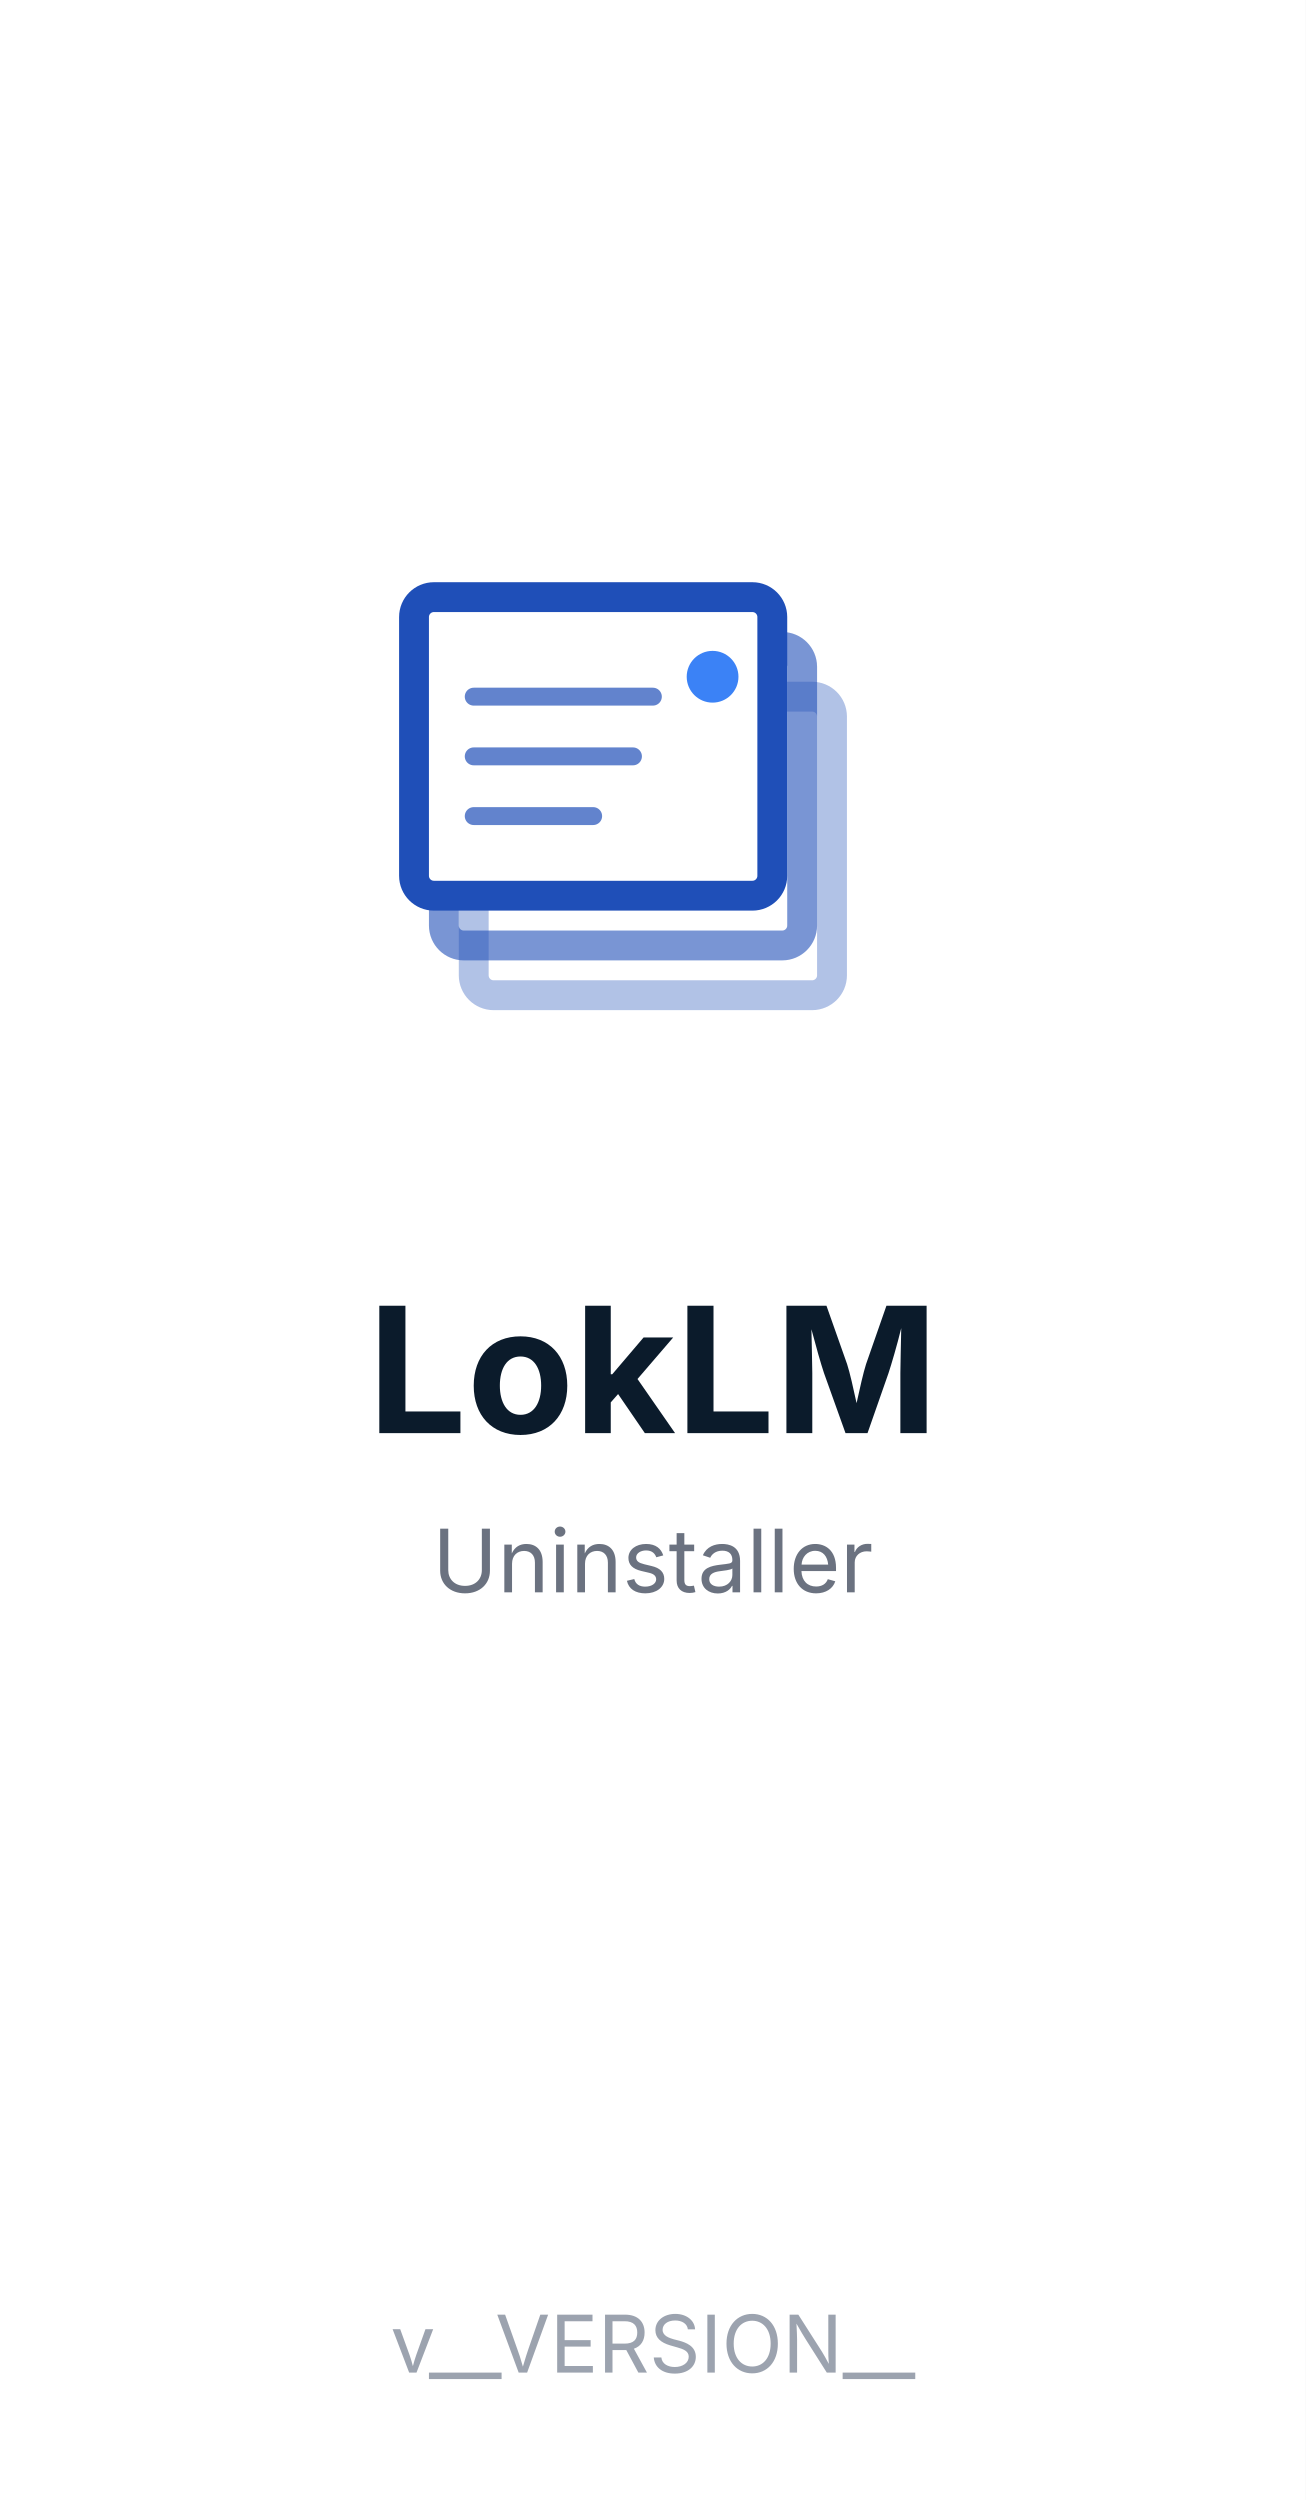
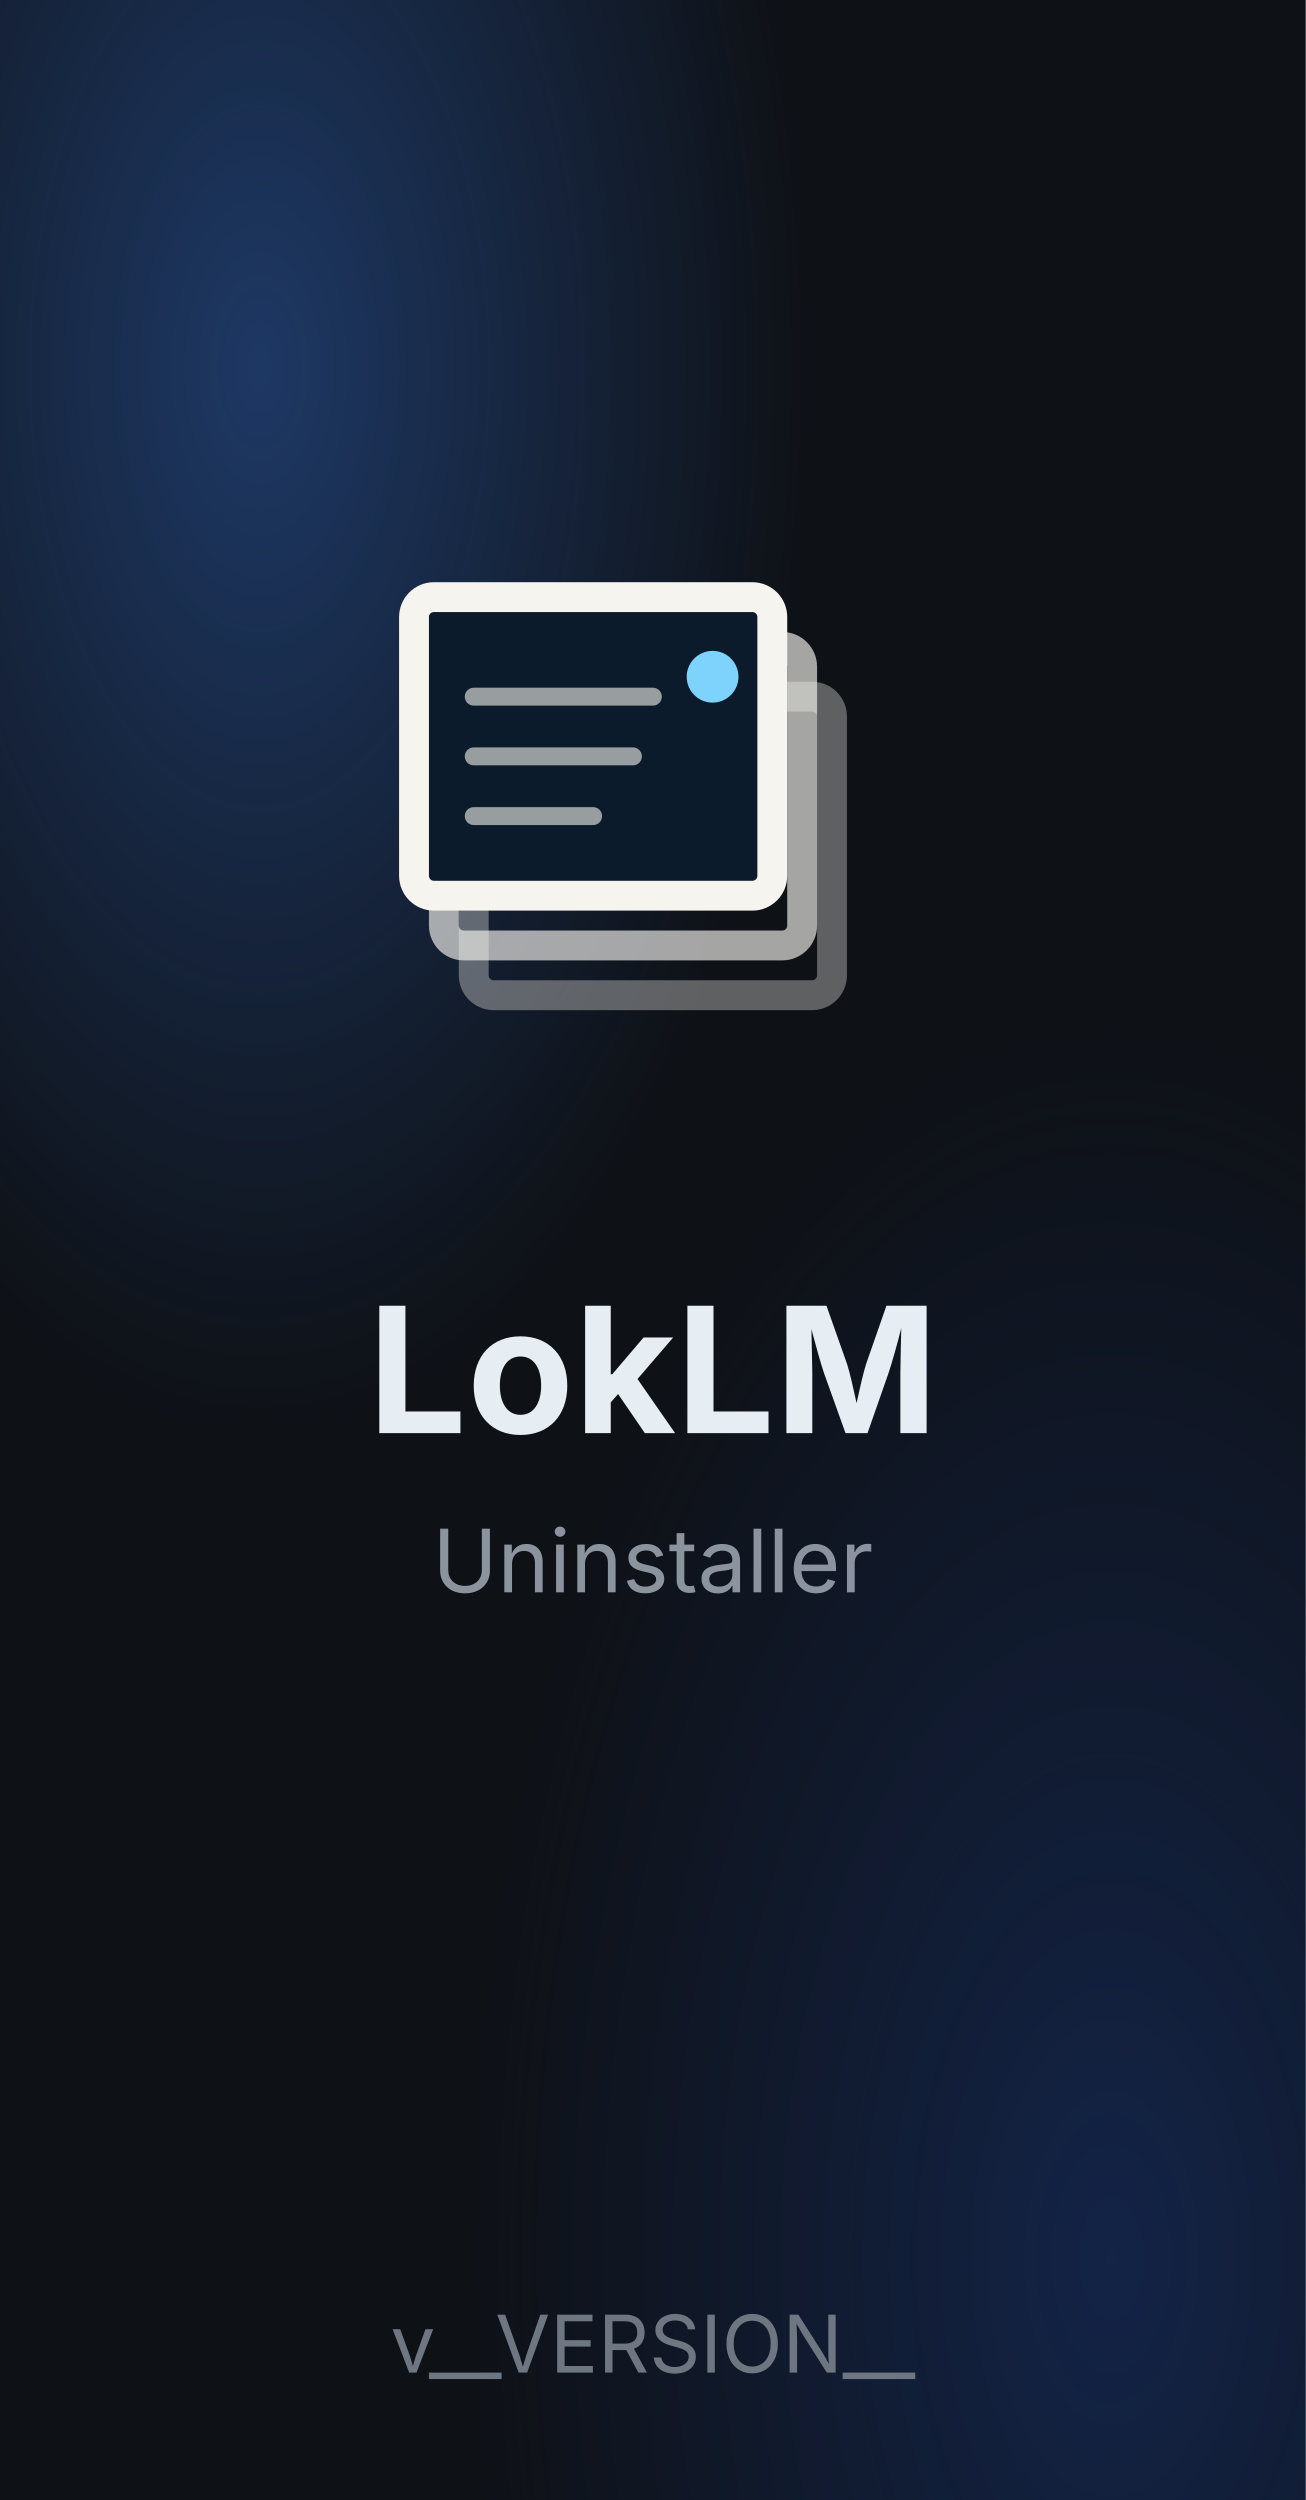
<svg xmlns="http://www.w3.org/2000/svg" width="164" height="314" viewBox="0 0 164 314">
-   <rect width="164" height="314" fill="#ffffff" />
+   <defs>
+     <radialGradient id="blob1u" cx="20%" cy="15%" r="65%">
+       <stop offset="0%" stop-color="#3b82f6" stop-opacity="0.35" />
+       <stop offset="65%" stop-color="#3b82f6" stop-opacity="0" />
+     </radialGradient>
+     <radialGradient id="blob2u" cx="85%" cy="90%" r="70%">
+       <stop offset="0%" stop-color="#1f4fb8" stop-opacity="0.3" />
+       <stop offset="70%" stop-color="#1f4fb8" stop-opacity="0" />
+     </radialGradient>
+   </defs>
+   <rect width="164" height="314" fill="#0e1116" />
+   <rect width="164" height="314" fill="url(#blob1u)" />
+   <rect width="164" height="314" fill="url(#blob2u)" />
  <g transform="translate(42, 60) scale(1.25)">
-     <rect x="14" y="22" width="36" height="30" rx="2" stroke="#1f4fb8" stroke-width="3" opacity="0.35" fill="none" />
-     <rect x="11" y="17" width="36" height="30" rx="2" stroke="#1f4fb8" stroke-width="3" opacity="0.6" fill="none" />
-     <rect x="8" y="12" width="36" height="30" rx="2" fill="#ffffff" stroke="#1f4fb8" stroke-width="3" />
-     <circle cx="38" cy="20" r="2.6" fill="#3b82f6" />
-     <path d="M14 22 H32 M14 28 H30 M14 34 H26" stroke="#1f4fb8" stroke-width="1.8" stroke-linecap="round" opacity="0.7" fill="none" />
+     <rect x="14" y="22" width="36" height="30" rx="2" stroke="#F6F4EF" stroke-width="3" opacity="0.35" fill="none" />
+     <rect x="11" y="17" width="36" height="30" rx="2" stroke="#F6F4EF" stroke-width="3" opacity="0.65" fill="none" />
+     <rect x="8" y="12" width="36" height="30" rx="2" fill="#0B1B2B" stroke="#F6F4EF" stroke-width="3" />
+     <circle cx="38" cy="20" r="2.6" fill="#7DD3FC" />
+     <path d="M14 22 H32 M14 28 H30 M14 34 H26" stroke="#F6F4EF" stroke-width="1.8" stroke-linecap="round" opacity="0.6" fill="none" />
  </g>
-   <text x="82" y="180" font-family="Segoe UI, Inter, sans-serif" font-size="22" font-weight="700" fill="#0b1b2b" text-anchor="middle">LokLM</text>
-   <text x="82" y="200" font-family="Segoe UI, Inter, sans-serif" font-size="11" font-weight="400" fill="#6b7280" text-anchor="middle">Uninstaller</text>
-   <text x="82" y="298" font-family="Segoe UI, Inter, sans-serif" font-size="10" font-weight="400" fill="#9ca3af" text-anchor="middle">v__VERSION__</text>
+   <text x="82" y="180" font-family="Segoe UI, Inter, sans-serif" font-size="22" font-weight="700" fill="#e6edf3" text-anchor="middle">LokLM</text>
+   <text x="82" y="200" font-family="Segoe UI, Inter, sans-serif" font-size="11" font-weight="400" fill="#8b949e" text-anchor="middle">Uninstaller</text>
+   <text x="82" y="298" font-family="Segoe UI, Inter, sans-serif" font-size="10" font-weight="400" fill="#6e7681" text-anchor="middle">v__VERSION__</text>
</svg>
